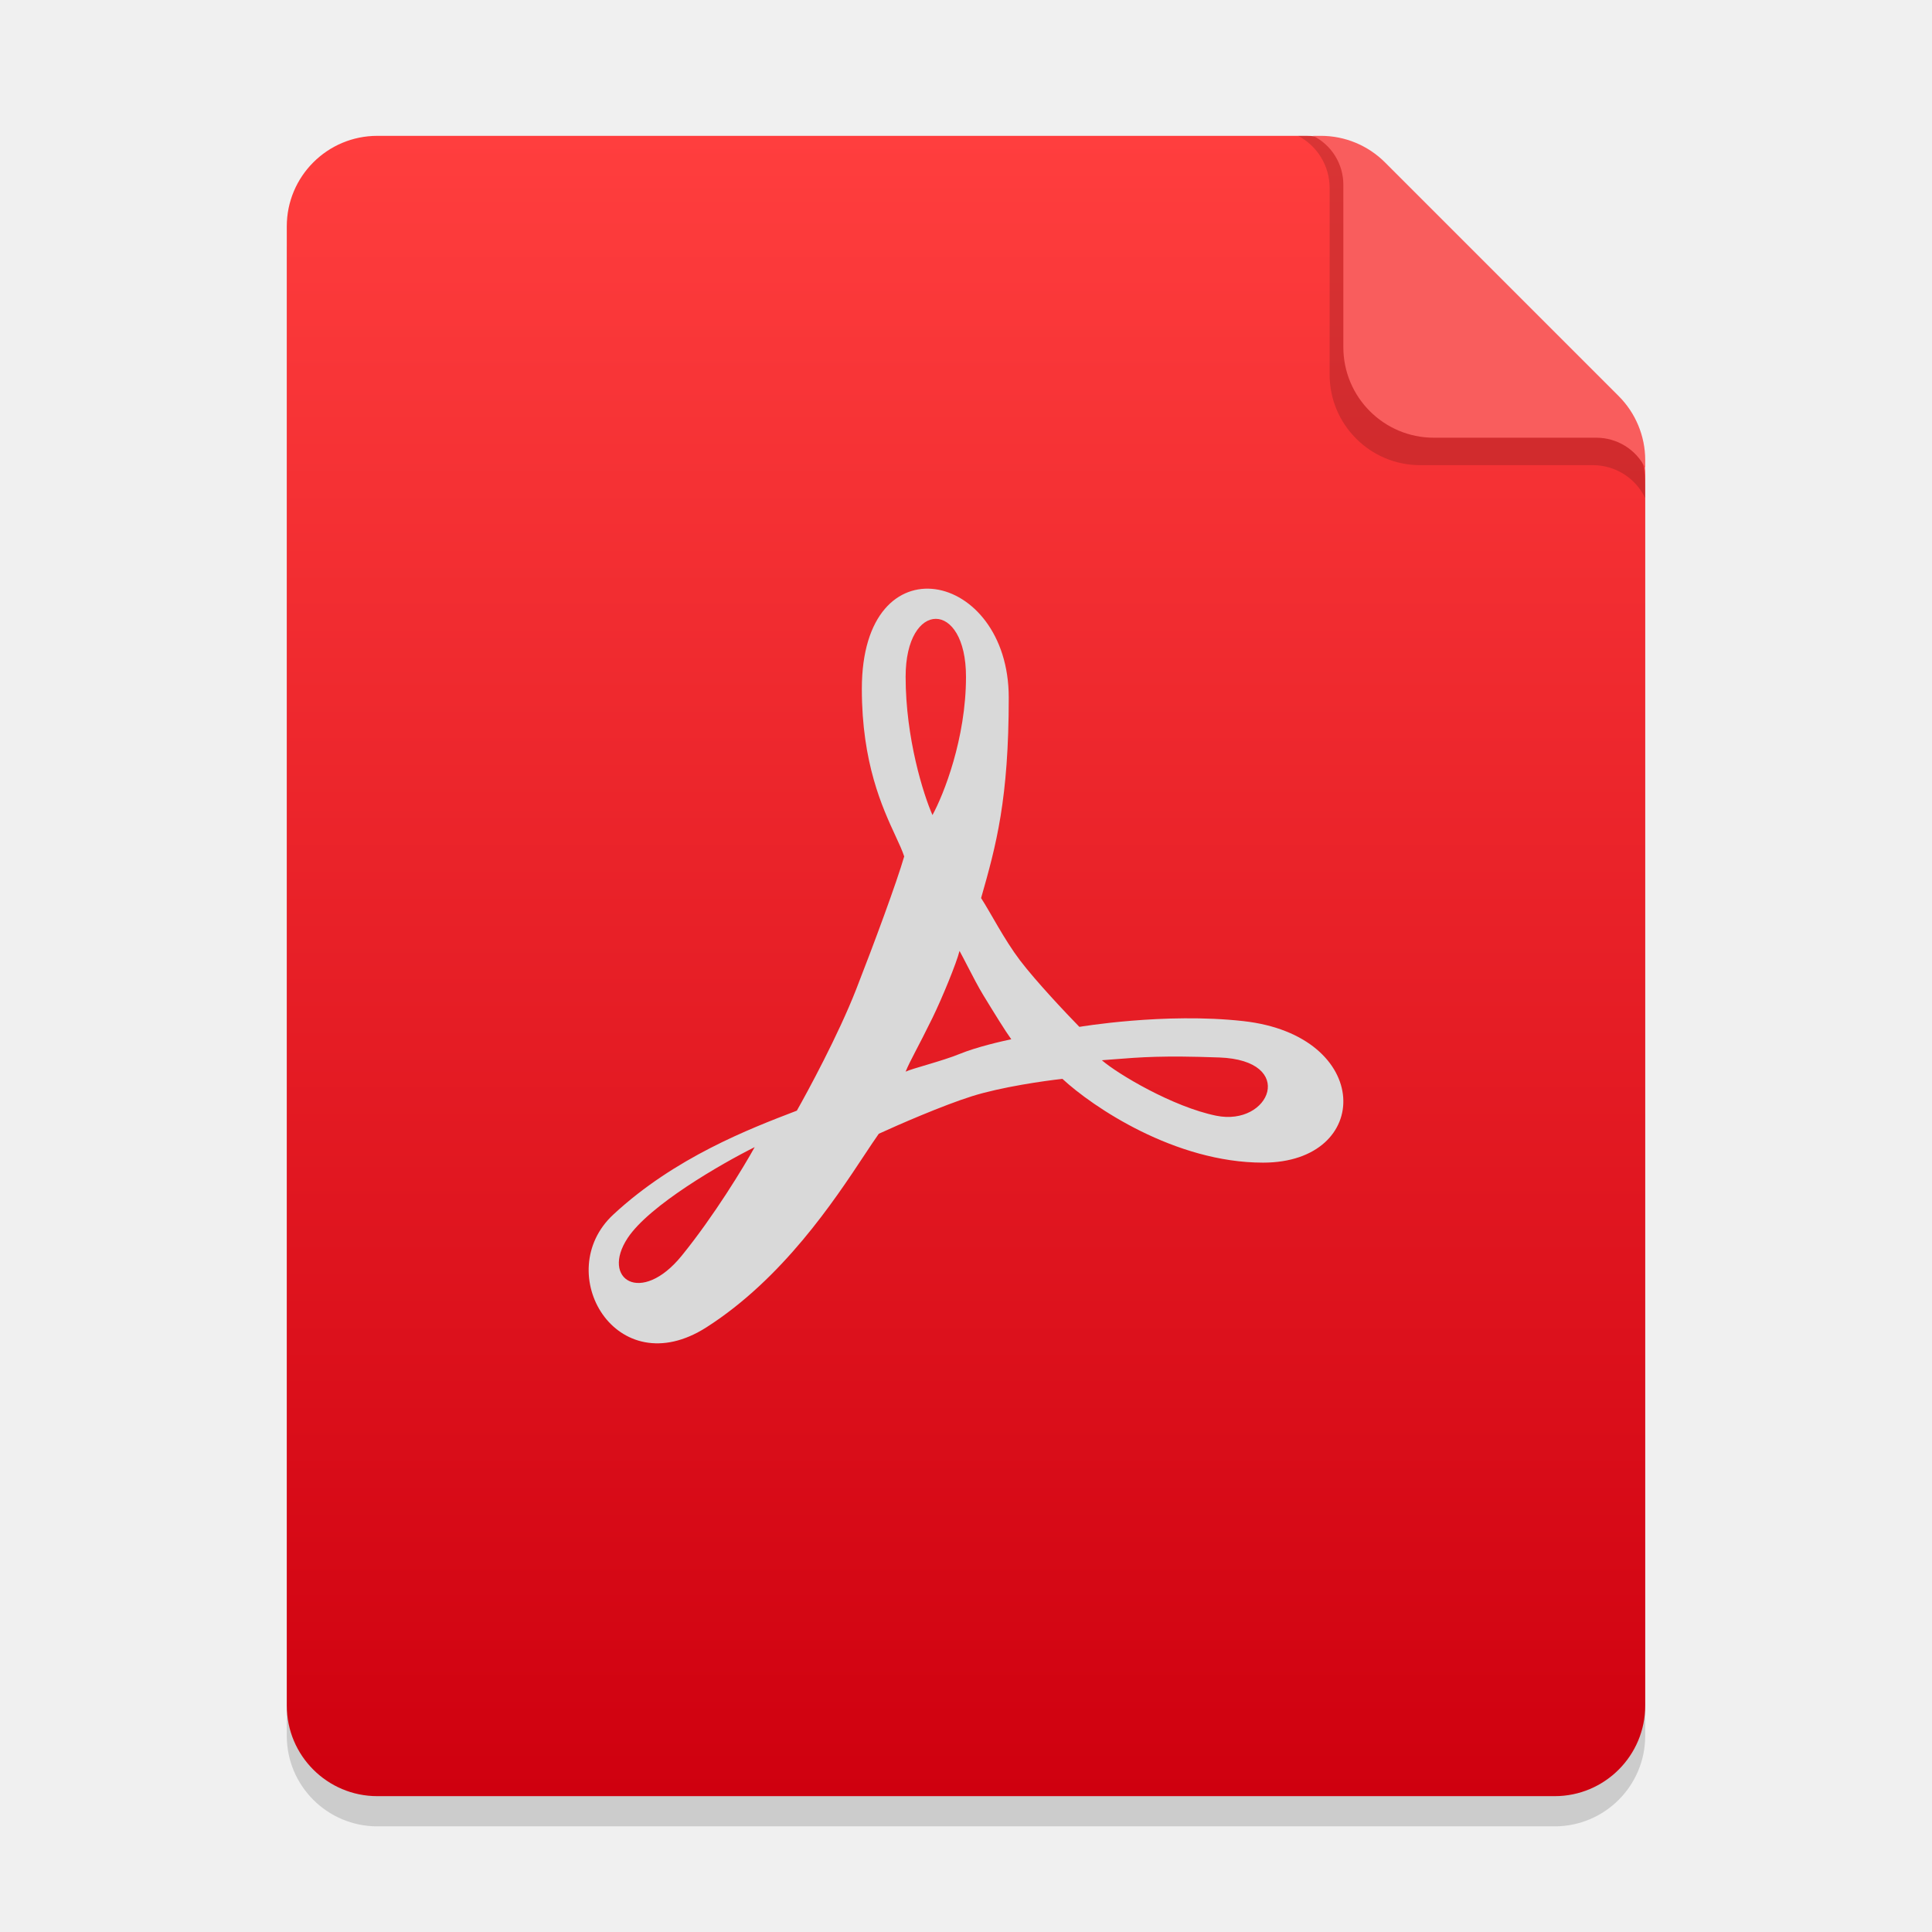
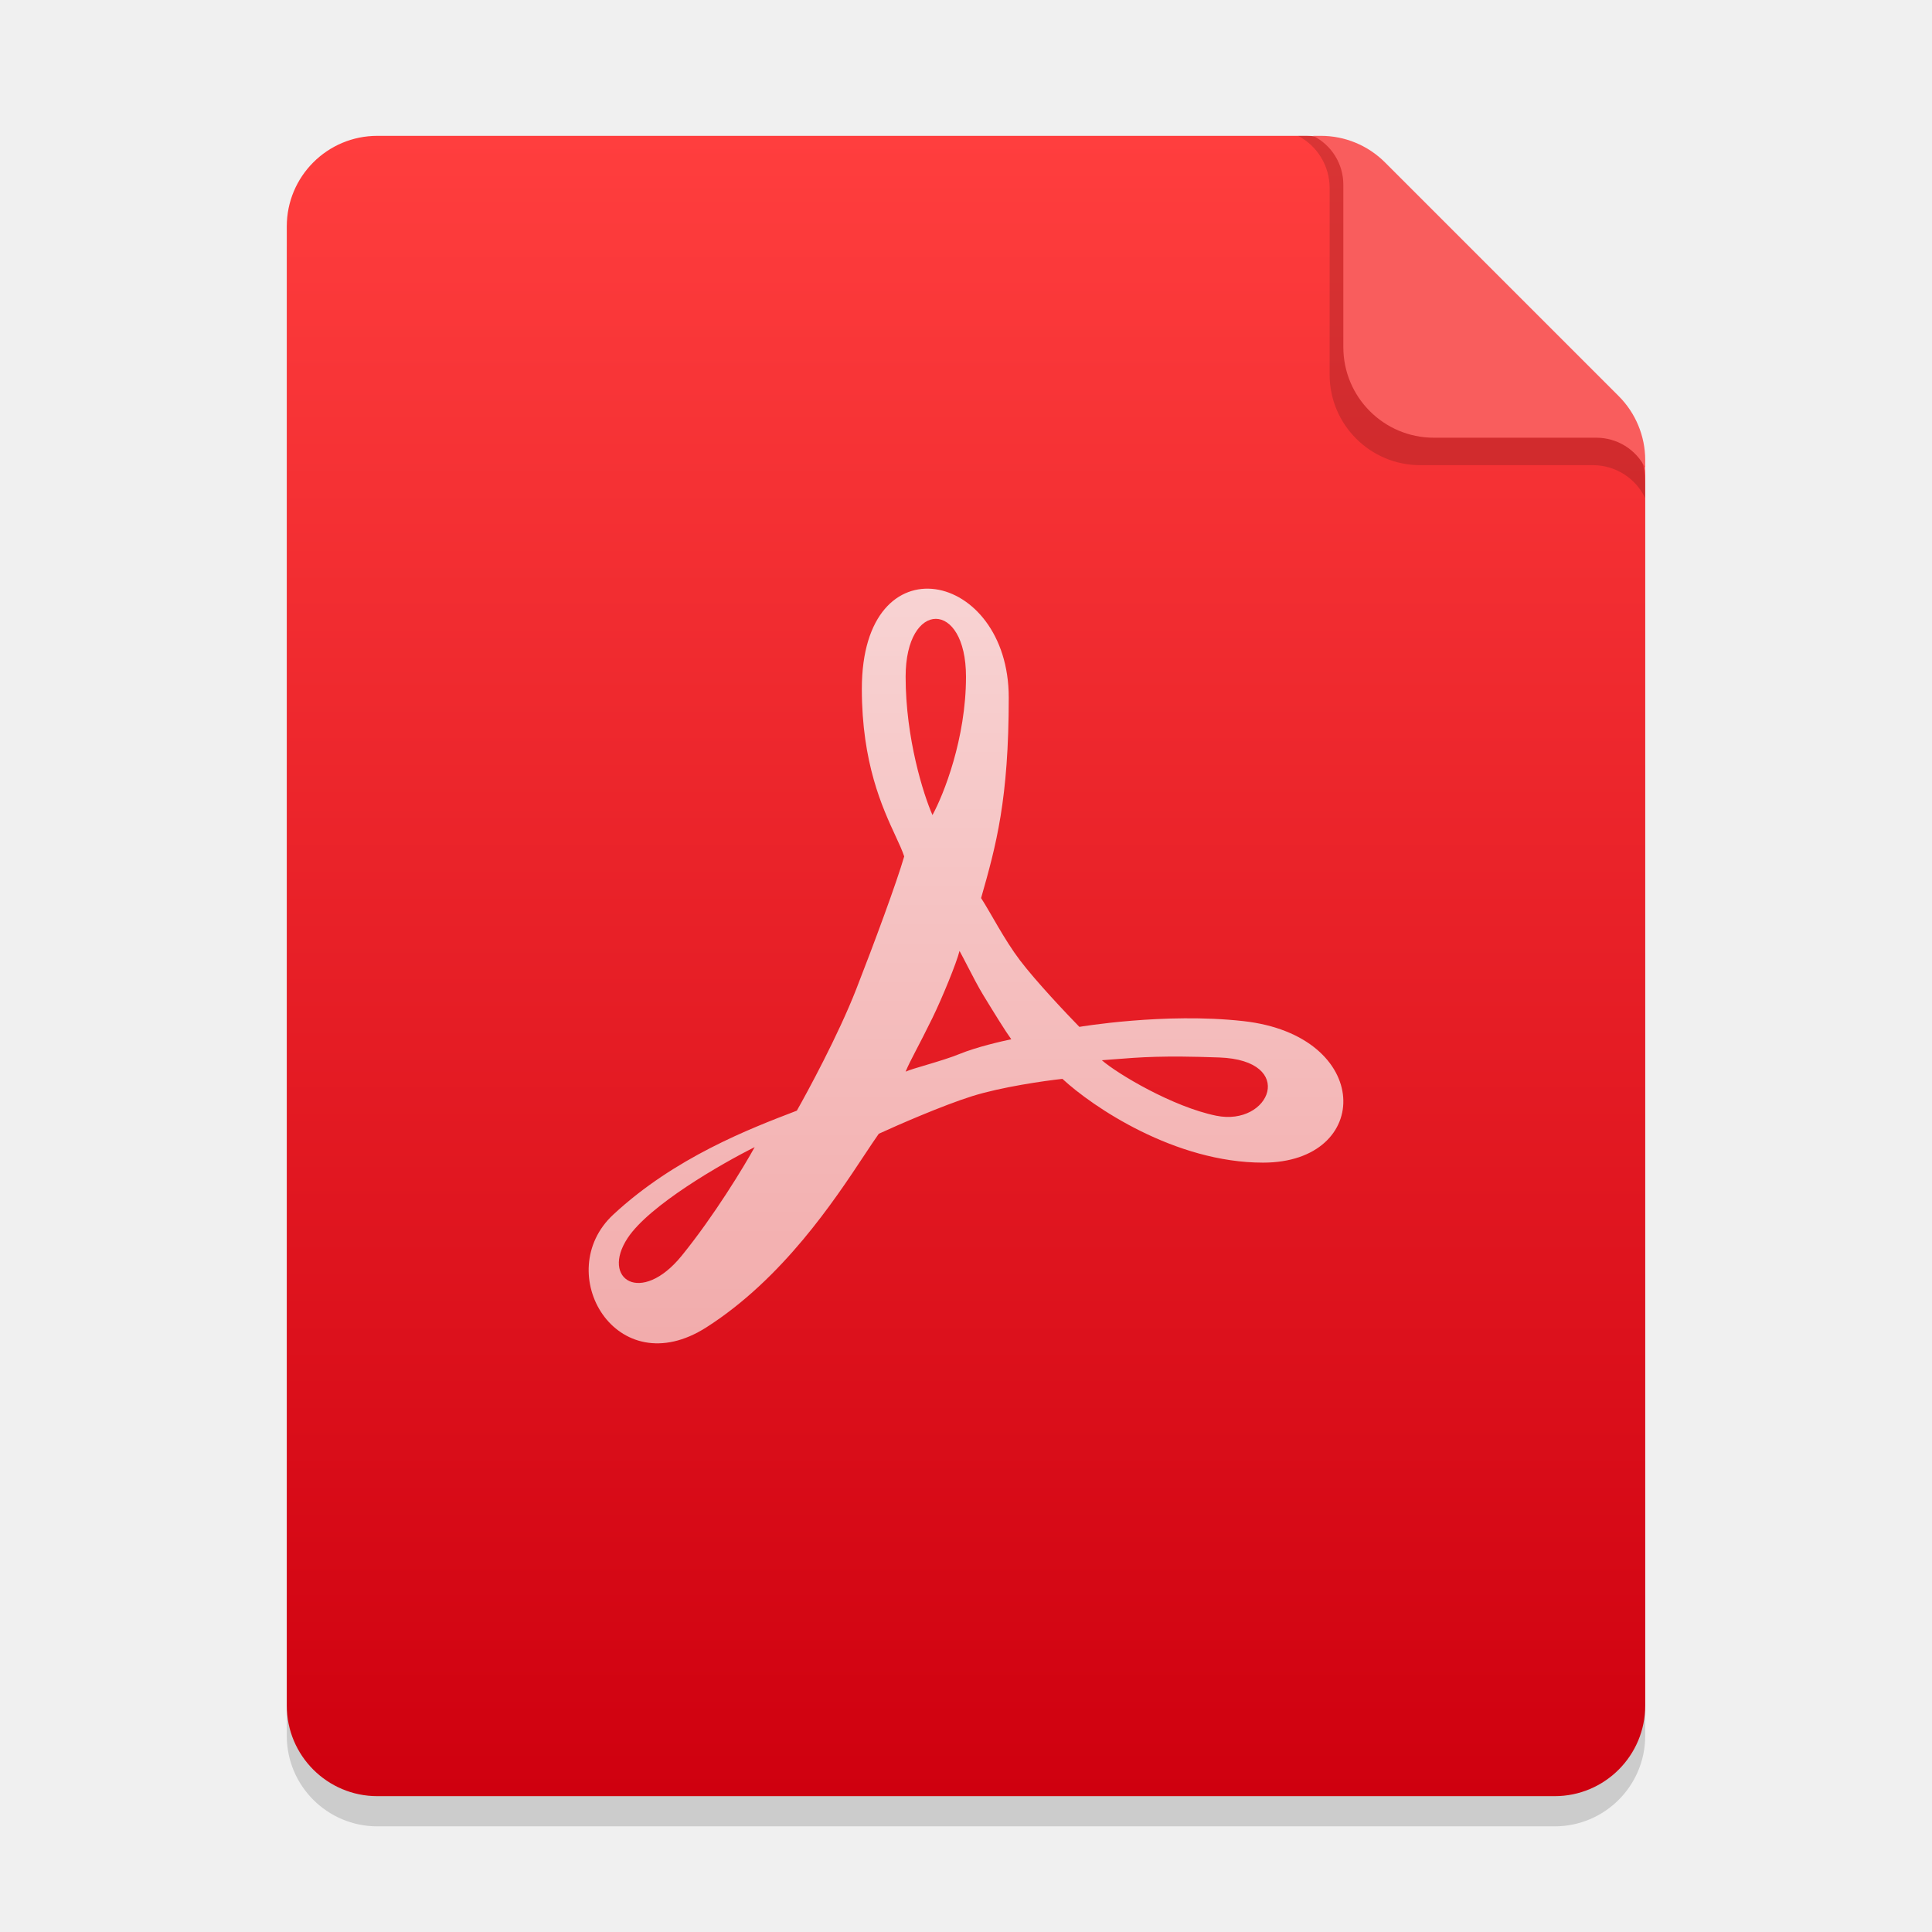
<svg xmlns="http://www.w3.org/2000/svg" width="128" height="128" viewBox="0 0 128 128" fill="none">
  <g clip-path="url(#clip0_3144_340)">
    <path d="M19 17C19 13.686 21.686 11 25 11L86.515 11C88.106 11 89.632 11.632 90.757 12.757L107.243 29.243C108.368 30.368 109 31.894 109 33.485V115C109 118.314 106.314 121 103 121H25C21.686 121 19 118.314 19 115V17Z" fill="black" fill-opacity="0.15" />
    <path d="M19 15C19 11.686 21.686 9 25 9L86.515 9C88.106 9 89.632 9.632 90.757 10.757L107.243 27.243C108.368 28.368 109 29.894 109 31.485V113C109 116.314 106.314 119 103 119H25C21.686 119 19 116.314 19 113V15Z" fill="url(#paint0_linear_3144_340)" />
    <path d="M86 9H86.576C88.212 9 89.776 9.668 90.908 10.849L107.332 27.987C108.402 29.104 109 30.591 109 32.138V33C108.361 31.667 107.014 30.818 105.535 30.818H94.091C90.777 30.818 88.091 28.132 88.091 24.818V12.449C88.091 11 87.285 9.67 86 9Z" fill="black" fill-opacity="0.15" />
    <path d="M87 9H87.515C89.106 9 90.632 9.632 91.757 10.757L107.243 26.243C108.368 27.368 109 28.894 109 30.485V31C108.387 29.774 107.134 29 105.764 29H95C91.686 29 89 26.314 89 23V12.236C89 10.866 88.226 9.613 87 9Z" fill="#F95D5D" />
-     <path fill-rule="evenodd" clip-rule="evenodd" d="M56.724 65.545C57.922 62.482 59.407 58.463 59.906 56.74C59.782 56.36 59.576 55.913 59.329 55.381C58.461 53.505 57.099 50.559 57.099 45.639C57.099 35.687 66.832 37.792 66.832 46.214C66.832 52.951 66 56 65 59.5C65.624 60.457 66.533 62.253 67.581 63.631C68.629 65.009 70.638 67.14 71.512 68.033C71.512 68.033 77.158 67.071 82.368 67.65C90.979 68.607 90.979 77.028 83.679 77.028C77.838 77.028 72.385 73.328 70.389 71.478C69.203 71.606 66.346 72.014 64.399 72.626C62.452 73.239 59.47 74.54 58.222 75.115C57.95 75.498 57.63 75.981 57.262 76.537C55.272 79.546 51.859 84.708 46.803 87.938C40.813 91.766 36.509 84.302 40.627 80.474C44.702 76.686 49.694 74.772 52.699 73.62L52.793 73.583C53.48 72.371 55.526 68.607 56.724 65.545ZM50 76C47.791 77.102 43.013 79.851 41.58 82.029C39.789 84.753 42.476 86.503 45.163 83.197C47.313 80.551 49.283 77.297 50 76ZM64 44.836C64 48.928 62.519 52.65 61.778 54C61.185 52.65 60 48.928 60 44.836C60 39.721 64 39.721 64 44.836ZM63.571 63C63.381 63.781 62.426 66.11 61.778 67.438C60.849 69.34 60.286 70.285 60 71C60.381 70.805 62.429 70.298 63.571 69.829C64.714 69.361 66.381 68.984 67 68.854C66.619 68.333 65.857 67.098 65.143 65.927C64.813 65.386 64.438 64.661 64.099 64.004C63.907 63.632 63.726 63.282 63.571 63ZM80.571 73.918C77.702 73.33 74.063 71.162 73 70.244C73.225 70.226 73.44 70.21 73.648 70.193C75.649 70.035 77.016 69.927 80.77 70.06C85.951 70.244 84.158 74.652 80.571 73.918Z" fill="#D9D9D9" />
+     <path fill-rule="evenodd" clip-rule="evenodd" d="M56.724 65.545C57.922 62.482 59.407 58.463 59.906 56.74C59.782 56.36 59.576 55.913 59.329 55.381C58.461 53.505 57.099 50.559 57.099 45.639C57.099 35.687 66.832 37.792 66.832 46.214C66.832 52.951 66 56 65 59.5C65.624 60.457 66.533 62.253 67.581 63.631C68.629 65.009 70.638 67.14 71.512 68.033C71.512 68.033 77.158 67.071 82.368 67.65C90.979 68.607 90.979 77.028 83.679 77.028C77.838 77.028 72.385 73.328 70.389 71.478C69.203 71.606 66.346 72.014 64.399 72.626C62.452 73.239 59.47 74.54 58.222 75.115C57.95 75.498 57.63 75.981 57.262 76.537C55.272 79.546 51.859 84.708 46.803 87.938C40.813 91.766 36.509 84.302 40.627 80.474C44.702 76.686 49.694 74.772 52.699 73.62L52.793 73.583C53.48 72.371 55.526 68.607 56.724 65.545ZM50 76C47.791 77.102 43.013 79.851 41.58 82.029C39.789 84.753 42.476 86.503 45.163 83.197C47.313 80.551 49.283 77.297 50 76ZM64 44.836C64 48.928 62.519 52.65 61.778 54C61.185 52.65 60 48.928 60 44.836C60 39.721 64 39.721 64 44.836ZM63.571 63C63.381 63.781 62.426 66.11 61.778 67.438C60.849 69.34 60.286 70.285 60 71C60.381 70.805 62.429 70.298 63.571 69.829C64.714 69.361 66.381 68.984 67 68.854C66.619 68.333 65.857 67.098 65.143 65.927C64.813 65.386 64.438 64.661 64.099 64.004C63.907 63.632 63.726 63.282 63.571 63ZM80.571 73.918C77.702 73.33 74.063 71.162 73 70.244C73.225 70.226 73.44 70.21 73.648 70.193C75.649 70.035 77.016 69.927 80.77 70.06C85.951 70.244 84.158 74.652 80.571 73.918Z" fill="url(#paint1_linear_3144_340)" />
  </g>
  <defs>
    <linearGradient id="paint0_linear_3144_340" x1="64" y1="9" x2="64" y2="119" gradientUnits="userSpaceOnUse">
      <stop stop-color="#FF3E3E" />
      <stop offset="1" stop-color="#CF000F" />
    </linearGradient>
+     <linearGradient id="paint1_linear_3144_340" x1="64" y1="39" x2="64" y2="88.561" gradientUnits="userSpaceOnUse">
+       <stop stop-color="#F8D3D3" />
+       <stop offset="1" stop-color="#F2ACAC" />
+     </linearGradient>
    <clipPath id="clip0_3144_340">
      <rect width="128" height="128" fill="white" />
    </clipPath>
  </defs>
</svg>
